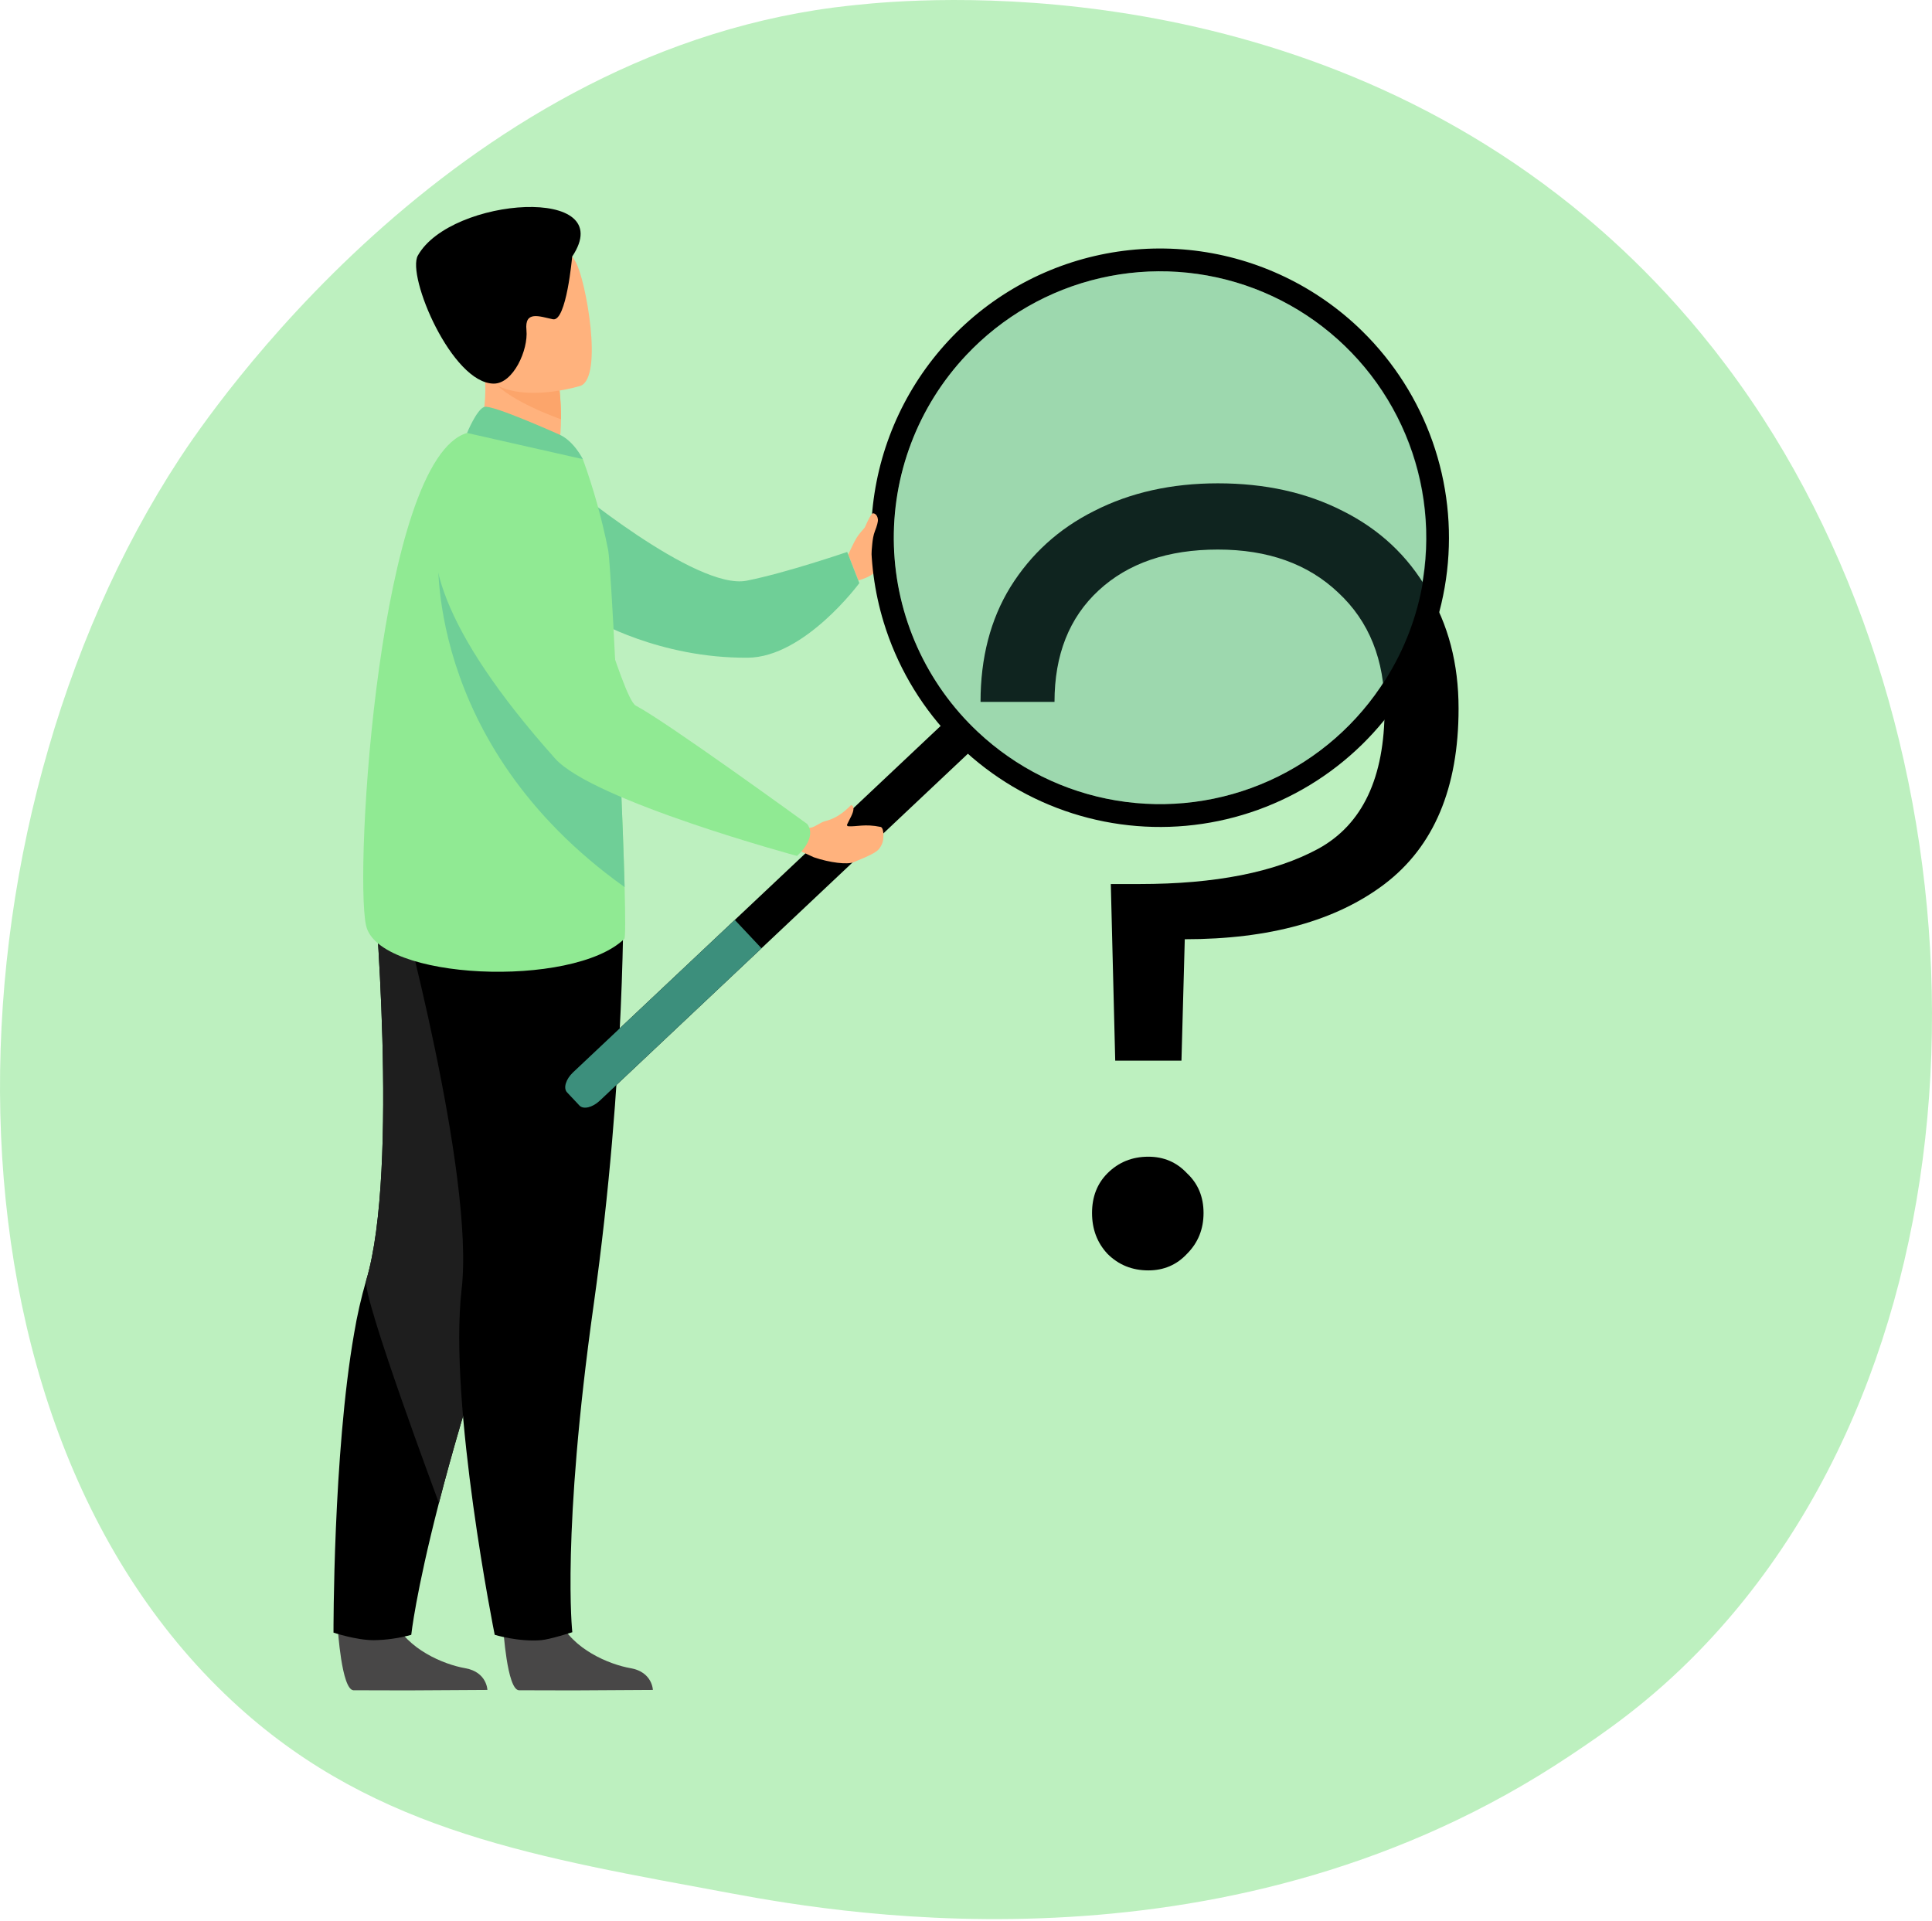
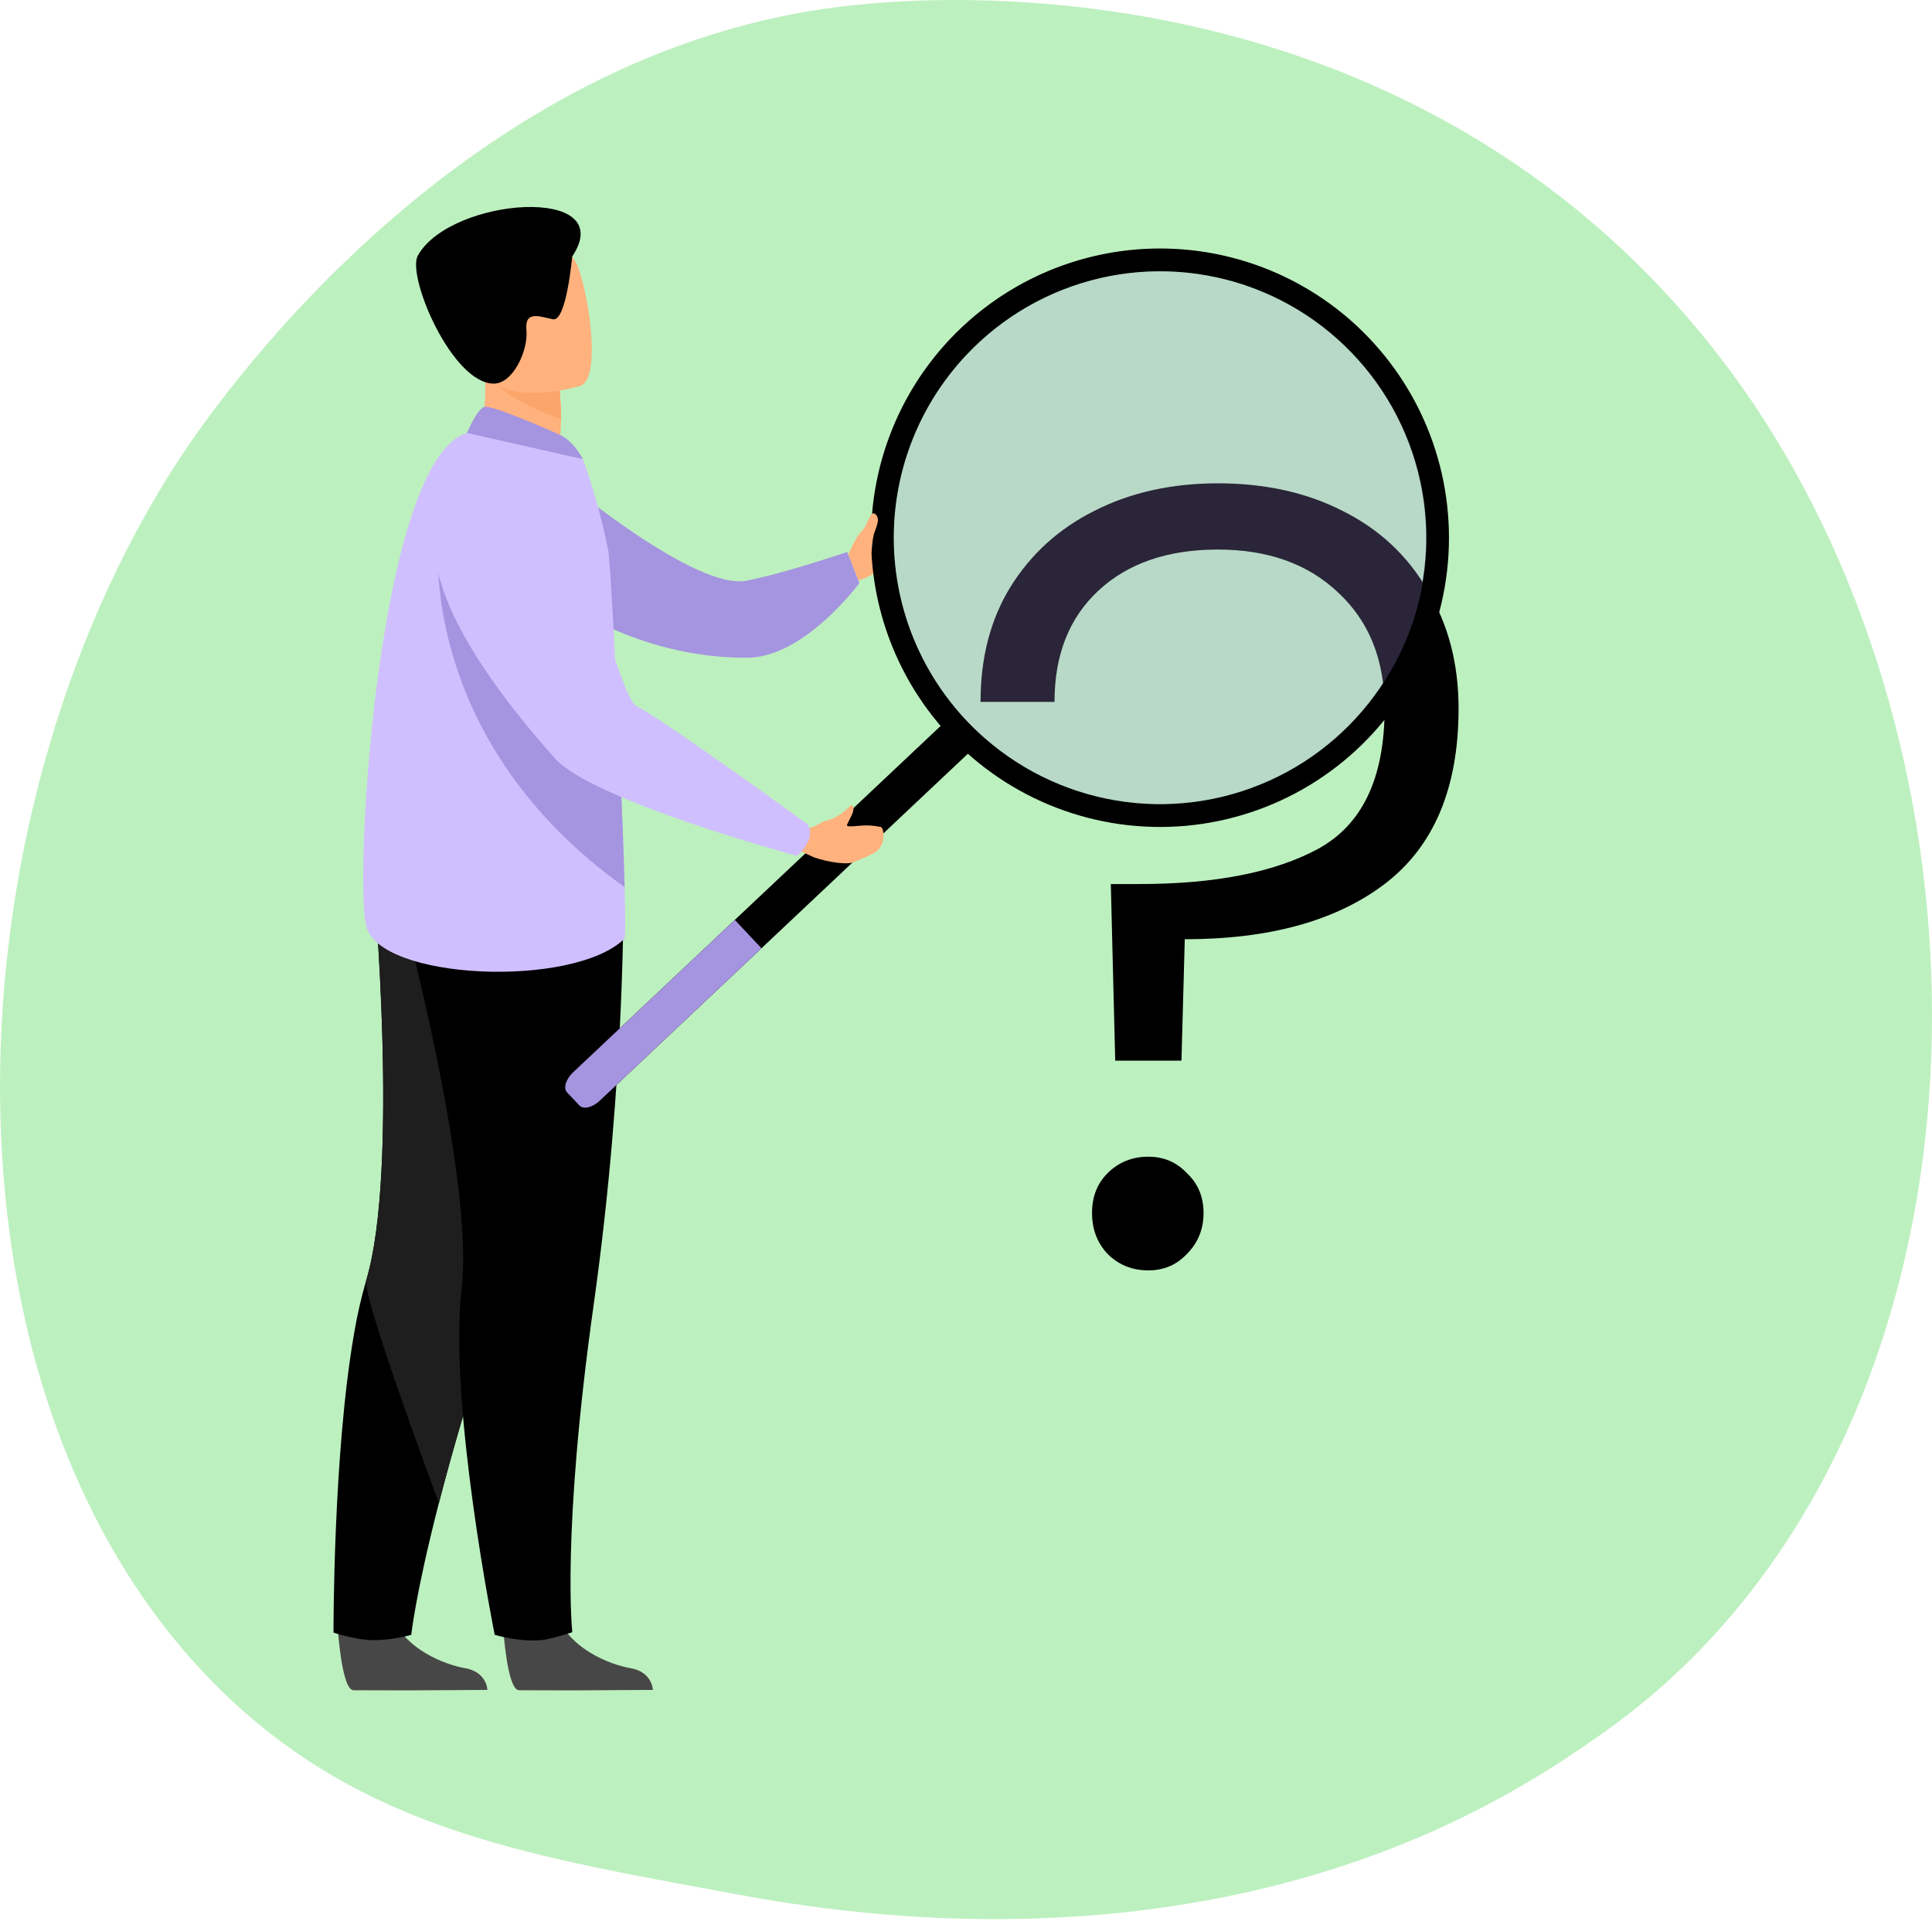
<svg xmlns="http://www.w3.org/2000/svg" width="168" height="167" viewBox="0 0 168 167" fill="none">
  <path d="M147.787 143.534C143.414 148.041 139.501 150.69 136.506 152.69C107.289 172.194 73.891 166.572 63.566 164.651C46.906 161.551 32.843 159.364 20.761 148.45C-6.694 123.65 -5.358 71.916 15.62 39.87C18.108 36.07 39.055 5.026 72.525 0.651C73.344 0.544 73.955 0.483 74.49 0.427C79.667 -0.122 111.753 -3.014 137.915 18.9C141.66 22.037 147.687 27.696 153.276 36.325C173.711 67.88 173.776 116.751 147.787 143.534Z" fill="#BDF0BF" />
  <path d="M73.76 48.234C73.76 48.234 74.203 47.235 74.491 46.762C74.779 46.288 76.007 44.902 76.216 45.215C76.426 45.529 77.262 47.642 76.817 48.234C76.373 48.826 76.846 49.855 74.637 50.478L73.76 48.234Z" fill="#FFB27D" />
-   <path d="M49.207 41.924C49.207 41.924 60.517 51.375 64.927 50.5C68.375 49.816 73.668 48 73.668 48L74.726 50.71C74.726 50.71 69.98 57.155 65.032 57.197C57.297 57.263 51.583 53.845 51.583 53.845L49.207 41.924Z" fill="#6FCF97" />
+   <path d="M49.207 41.924C49.207 41.924 60.517 51.375 64.927 50.5C68.375 49.816 73.668 48 73.668 48L74.726 50.71C74.726 50.71 69.98 57.155 65.032 57.197C57.297 57.263 51.583 53.845 51.583 53.845L49.207 41.924Z" fill="#a594e0" />
  <path d="M29.373 141.612C29.373 141.612 29.702 146.914 30.726 146.991C30.862 147.001 35.923 147.001 35.923 147.001L42.383 146.963C42.383 146.963 42.341 145.405 40.453 145.075C38.564 144.746 35.403 143.417 34.26 140.919C33.056 138.29 29.373 141.612 29.373 141.612Z" fill="#484747" />
  <path d="M29 141.98C29 141.98 30.964 142.638 32.497 142.638C33.601 142.624 34.698 142.467 35.762 142.172C35.762 142.172 36.132 138.592 38.166 130.705C39.233 126.571 40.756 121.256 42.923 114.651C48.916 96.398 50.738 85.72 50.904 84.709C50.913 84.656 50.917 84.629 50.917 84.629L50.897 84.62L32.475 76.522C32.475 76.522 34.752 101.679 31.846 111.336C31.405 112.856 31.053 114.401 30.792 115.962C28.957 126.451 29 141.98 29 141.98Z" fill="black" />
  <path d="M38.166 130.705C39.232 126.571 40.756 121.256 42.923 114.651C48.915 96.398 50.737 85.72 50.904 84.709C50.902 84.678 50.9 84.65 50.897 84.62L32.474 76.522C32.474 76.522 34.751 101.679 31.846 111.336C31.439 112.686 38.166 130.705 38.166 130.705Z" fill="#1E1E1E" />
  <path d="M43.762 141.612C43.762 141.612 44.09 146.914 45.115 146.991C45.251 147.001 50.312 147.001 50.312 147.001L56.772 146.963C56.772 146.963 56.73 145.405 54.841 145.075C52.953 144.746 49.792 143.417 48.648 140.919C47.445 138.29 43.762 141.612 43.762 141.612Z" fill="#484747" />
  <path d="M54.206 77.115C54.206 77.115 54.446 93.417 51.628 113.434C48.811 133.45 49.766 141.945 49.766 141.945C49.766 141.945 47.83 142.573 47.049 142.637C45.059 142.799 43.018 142.17 43.018 142.17C43.018 142.17 38.985 122.147 40.141 112.128C41.297 102.109 34.619 77.751 34.619 77.751L54.206 77.115Z" fill="black" />
  <path d="M41.143 38.966L44.739 41.327L48.014 40.4C48.613 39.544 48.772 37.896 48.78 36.468C48.784 35.594 48.741 34.72 48.652 33.85L43.8 31.707L41.99 30.908C41.995 30.936 42.131 32.396 42.15 32.609C42.488 36.394 41.143 38.966 41.143 38.966Z" fill="#FFB27D" />
-   <path d="M54.289 81.648C49.813 85.974 32.873 85.246 31.829 80.48C30.784 75.713 32.967 39.902 40.613 37.652C42.2 37.185 50.682 39.93 50.682 39.93C51.618 42.511 52.355 45.16 52.886 47.854C53.056 48.718 53.55 57.869 53.92 66.431C54.093 70.435 54.239 74.311 54.314 77.149C54.382 79.806 54.385 81.553 54.289 81.648Z" fill="#90EA93" />
+   <path d="M54.289 81.648C49.813 85.974 32.873 85.246 31.829 80.48C30.784 75.713 32.967 39.902 40.613 37.652C42.2 37.185 50.682 39.93 50.682 39.93C51.618 42.511 52.355 45.16 52.886 47.854C53.056 48.718 53.55 57.869 53.92 66.431C54.093 70.435 54.239 74.311 54.314 77.149C54.382 79.806 54.385 81.553 54.289 81.648Z" fill="#D0BFFF" />
  <path d="M42.513 32.676C43.498 34.342 46.951 35.8 48.781 36.468C48.785 35.594 48.742 34.72 48.652 33.85L43.8 31.706C42.728 31.692 42.075 31.932 42.513 32.676Z" fill="#FCA56B" />
  <path d="M50.482 33.554C50.482 33.554 42.665 35.996 41.221 31.099C39.777 26.201 37.796 23.218 42.726 21.453C47.656 19.687 49.181 21.268 50.06 22.785C50.94 24.303 52.478 32.793 50.482 33.554Z" fill="#FFB27D" />
  <path d="M49.754 22.313C49.754 22.313 49.256 28.012 48.078 27.764C46.901 27.517 45.605 26.988 45.778 28.706C45.951 30.423 44.633 33.368 42.935 33.361C39.295 33.346 35.339 23.994 36.336 22.22C39.212 17.104 53.911 16.071 49.754 22.313Z" fill="black" />
-   <path d="M48.604 37.776C48.503 37.733 42.785 35.165 42.116 35.386C41.447 35.607 40.613 37.652 40.613 37.652L50.683 39.931C50.683 39.931 49.891 38.318 48.604 37.776Z" fill="#6FCF97" />
+   <path d="M48.604 37.776C48.503 37.733 42.785 35.165 42.116 35.386C41.447 35.607 40.613 37.652 40.613 37.652L50.683 39.931C50.683 39.931 49.891 38.318 48.604 37.776Z" fill="#a594e0" />
  <path d="M105.904 42.032C110 42.032 113.616 42.832 116.752 44.432C119.952 46.032 122.416 48.336 124.144 51.344C125.936 54.288 126.832 57.712 126.832 61.616C126.832 68.528 124.688 73.616 120.4 76.88C116.176 80.08 110.384 81.68 103.024 81.68L102.736 92.24H96.976L96.592 76.88H99.088C105.68 76.88 110.864 75.856 114.64 73.808C118.48 71.696 120.4 67.632 120.4 61.616C120.4 57.392 119.056 54.032 116.368 51.536C113.744 49.04 110.256 47.792 105.904 47.792C101.552 47.792 98.096 48.976 95.536 51.344C92.976 53.712 91.696 56.944 91.696 61.04H85.264C85.264 57.2 86.128 53.872 87.856 51.056C89.648 48.176 92.08 45.968 95.152 44.432C98.288 42.832 101.872 42.032 105.904 42.032ZM99.856 110.48C98.448 110.48 97.264 110 96.304 109.04C95.408 108.08 94.96 106.896 94.96 105.488C94.96 104.08 95.408 102.928 96.304 102.032C97.264 101.072 98.448 100.592 99.856 100.592C101.2 100.592 102.32 101.072 103.216 102.032C104.176 102.928 104.656 104.08 104.656 105.488C104.656 106.896 104.176 108.08 103.216 109.04C102.32 110 101.2 110.48 99.856 110.48Z" fill="black" />
  <path d="M84.206 65.509L52.149 95.725C51.521 96.317 50.728 96.506 50.388 96.144L49.306 94.993C48.966 94.631 49.202 93.851 49.83 93.258L81.887 63.044C82.516 62.452 83.308 62.263 83.648 62.624L84.73 63.775C85.07 64.137 84.834 64.917 84.206 65.509Z" fill="black" />
-   <path d="M66.216 82.466L52.149 95.725C51.521 96.317 50.728 96.505 50.388 96.144L49.306 94.993C48.966 94.631 49.202 93.85 49.83 93.258L63.897 80L66.216 82.466Z" fill="#3C8F7C" />
+   <path d="M66.216 82.466L52.149 95.725C51.521 96.317 50.728 96.505 50.388 96.144L49.306 94.993C48.966 94.631 49.202 93.85 49.83 93.258L63.897 80L66.216 82.466Z" fill="#a594e0" />
  <path d="M76.838 54.102C77.954 57.766 79.892 61.127 82.503 63.927C85.115 66.728 88.331 68.894 91.906 70.261C95.481 71.628 99.32 72.16 103.132 71.815C106.943 71.47 110.625 70.258 113.898 68.272C117.17 66.286 119.946 63.578 122.014 60.354C124.082 57.13 125.386 53.476 125.829 49.671C126.271 45.865 125.84 42.009 124.567 38.396C123.294 34.783 121.213 31.509 118.484 28.824C118.356 28.695 118.223 28.568 118.09 28.443C114.055 24.644 108.88 22.286 103.368 21.735C97.856 21.185 92.317 22.473 87.612 25.399C82.908 28.326 79.3 32.726 77.352 37.917C75.404 43.108 75.223 48.797 76.838 54.102H76.838ZM84.019 30.887C87.156 27.549 91.21 25.217 95.671 24.187C100.131 23.156 104.796 23.473 109.077 25.096C113.357 26.72 117.06 29.578 119.718 33.309C122.376 37.04 123.869 41.476 124.009 46.056C124.148 50.637 122.928 55.156 120.501 59.042C118.075 62.928 114.553 66.006 110.379 67.888C106.205 69.769 101.568 70.37 97.053 69.613C92.539 68.856 88.35 66.776 85.016 63.635C82.799 61.553 81.015 59.052 79.765 56.278C78.515 53.504 77.824 50.51 77.731 47.468C77.638 44.426 78.146 41.395 79.225 38.55C80.304 35.705 81.933 33.101 84.019 30.887Z" fill="black" />
  <g opacity="0.5">
-     <path opacity="0.5" d="M117.728 62.636C114.592 65.974 110.537 68.306 106.077 69.337C101.616 70.368 96.951 70.051 92.67 68.428C88.39 66.804 84.686 63.946 82.028 60.215C79.37 56.484 77.877 52.048 77.737 47.468C77.598 42.887 78.818 38.368 81.244 34.482C83.67 30.596 87.193 27.518 91.367 25.636C95.541 23.754 100.178 23.154 104.693 23.911C109.208 24.668 113.397 26.748 116.73 29.888C118.955 31.966 120.746 34.465 122.001 37.239C123.256 40.014 123.95 43.01 124.043 46.054C124.136 49.099 123.626 52.131 122.542 54.977C121.458 57.823 119.822 60.426 117.728 62.636Z" fill="#3C8F7C" />
+     <path opacity="0.5" d="M117.728 62.636C114.592 65.974 110.537 68.306 106.077 69.337C101.616 70.368 96.951 70.051 92.67 68.428C88.39 66.804 84.686 63.946 82.028 60.215C79.37 56.484 77.877 52.048 77.737 47.468C77.598 42.887 78.818 38.368 81.244 34.482C83.67 30.596 87.193 27.518 91.367 25.636C95.541 23.754 100.178 23.154 104.693 23.911C109.208 24.668 113.397 26.748 116.73 29.888C118.955 31.966 120.746 34.465 122.001 37.239C123.256 40.014 123.95 43.01 124.043 46.054C124.136 49.099 123.626 52.131 122.542 54.977C121.458 57.823 119.822 60.426 117.728 62.636Z" fill="#a594e0" />
  </g>
-   <path d="M54.315 77.148C36.651 64.549 38.12 47.734 38.12 47.734C44.576 51.379 50.982 59.439 53.921 66.43C54.094 70.434 54.24 74.31 54.315 77.148Z" fill="#6FCF97" />
+   <path d="M54.315 77.148C36.651 64.549 38.12 47.734 38.12 47.734C44.576 51.379 50.982 59.439 53.921 66.43C54.094 70.434 54.24 74.31 54.315 77.148Z" fill="#a594e0" />
  <path d="M71.747 71.41C72.993 71.122 73.829 70.18 74.003 70.015C74.003 70.015 74.534 70.051 73.916 71.186C73.864 71.28 73.749 71.524 73.663 71.697C73.655 71.713 73.651 71.731 73.652 71.749C73.652 71.767 73.657 71.785 73.667 71.801C73.676 71.816 73.689 71.829 73.704 71.839C73.719 71.848 73.737 71.854 73.755 71.855C74.474 71.91 75.196 71.625 76.581 71.914C76.772 71.954 76.828 72.412 76.82 72.607C76.808 72.938 76.832 73.308 76.448 73.815C76.225 74.11 75.603 74.427 74.216 74.985C73.688 75.198 72.178 75.038 70.763 74.551L69.632 74.027L69.983 71.923L70.266 71.982C70.718 72.077 71.277 71.526 71.747 71.41Z" fill="#FFB27D" />
-   <path d="M43.6 39.932C43.6 39.932 27.729 42.957 48.27 65.965C51.555 69.645 69.304 74.436 69.304 74.436C69.304 74.436 71.104 72.903 70.196 71.661C70.196 71.661 57.976 62.778 55.287 61.365C54.077 60.729 50.593 47.186 48.621 43.923C46.649 40.661 43.6 39.932 43.6 39.932Z" fill="#90EA93" />
+   <path d="M43.6 39.932C43.6 39.932 27.729 42.957 48.27 65.965C51.555 69.645 69.304 74.436 69.304 74.436C69.304 74.436 71.104 72.903 70.196 71.661C70.196 71.661 57.976 62.778 55.287 61.365C54.077 60.729 50.593 47.186 48.621 43.923C46.649 40.661 43.6 39.932 43.6 39.932Z" fill="#D0BFFF" />
  <path d="M74.189 48.513C74.189 48.513 74.709 47.52 74.81 46.996C74.911 46.473 75.565 44.944 75.834 44.675C75.942 44.568 76.297 44.707 76.339 45.17C76.358 45.371 76.259 45.738 76.085 46.175C75.801 46.886 75.847 47.85 75.749 48.172C75.503 48.972 74.189 48.513 74.189 48.513Z" fill="#FFB27D" />
</svg>
